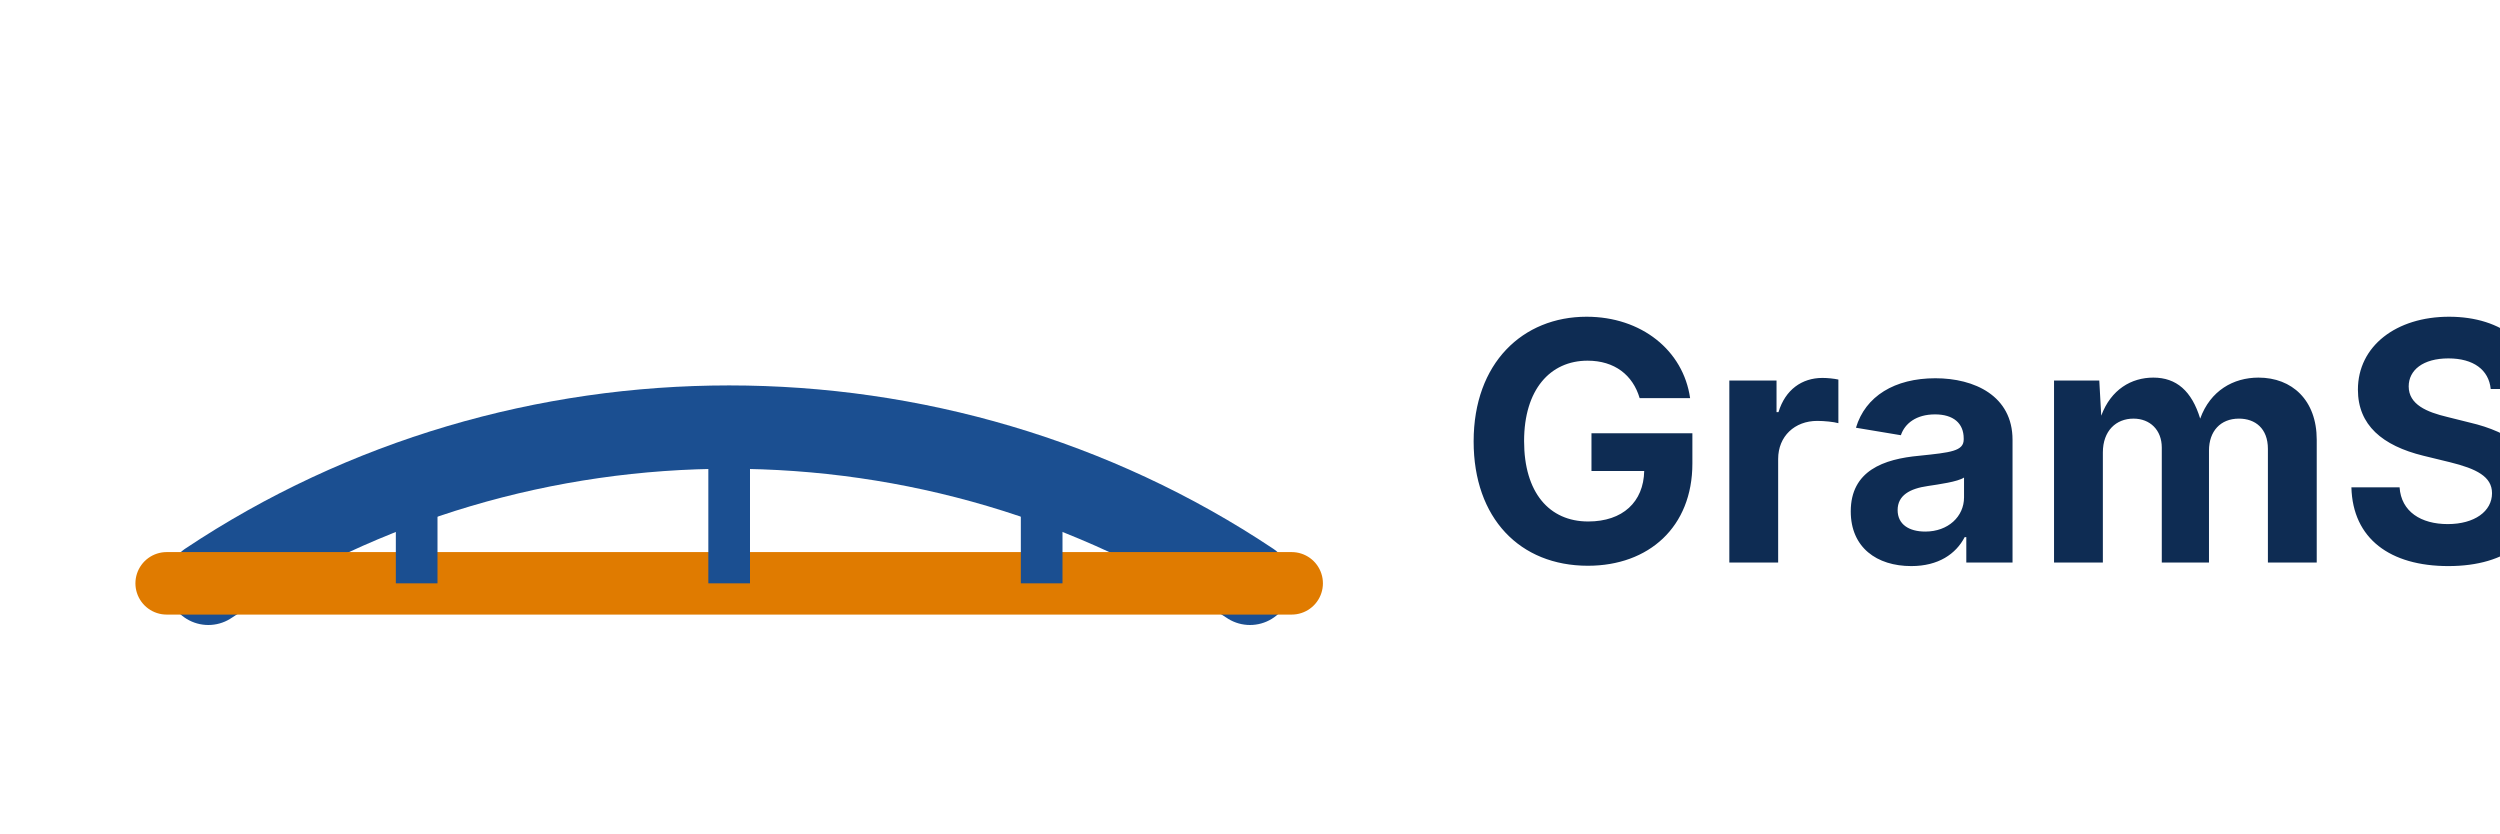
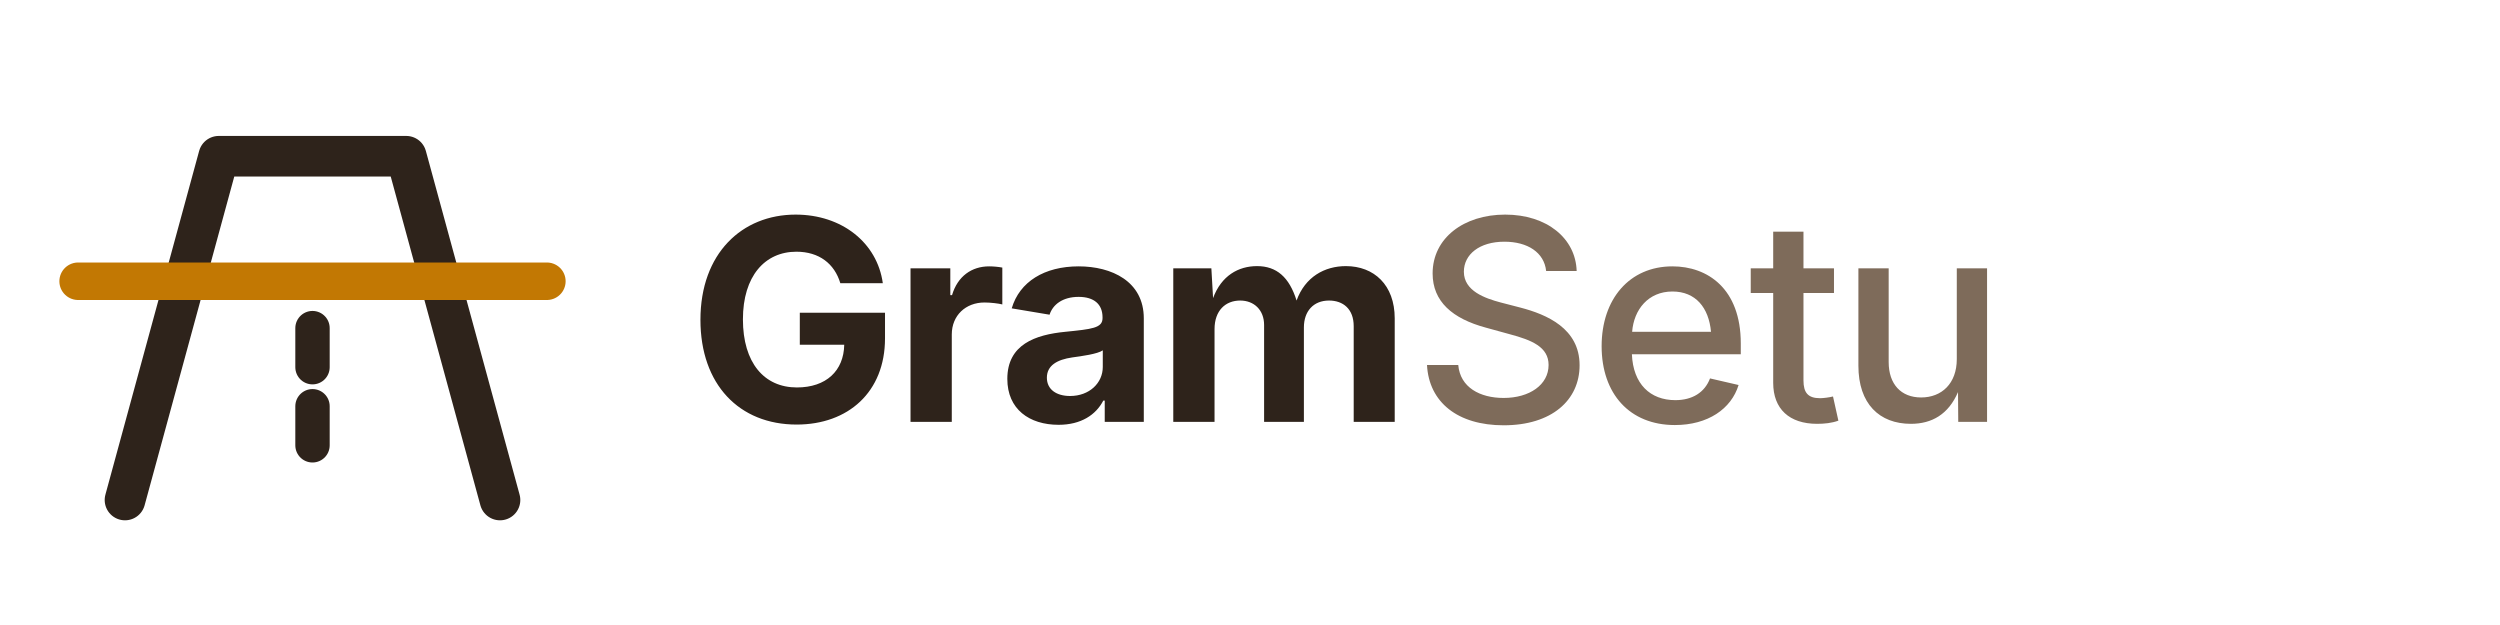
- <svg xmlns="http://www.w3.org/2000/svg" viewBox="0 0 120 40" fill="none">
-   <path d="M 10 28 C 25 18, 45 18, 60 28" stroke="#1b4f91" stroke-width="4" stroke-linecap="round" />
-   <line x1="8" y1="28" x2="62" y2="28" stroke="#e07b00" stroke-width="3" stroke-linecap="round" />
-   <line x1="20" y1="28" x2="20" y2="23" stroke="#1b4f91" stroke-width="2" />
-   <line x1="35" y1="28" x2="35" y2="20" stroke="#1b4f91" stroke-width="2" />
-   <line x1="50" y1="28" x2="50" y2="23" stroke="#1b4f91" stroke-width="2" />
-   <text x="70" y="27" font-family="Inter, sans-serif" font-weight="700" font-size="16" fill="#0e2c53">GramSetu</text>
+ <svg xmlns="http://www.w3.org/2000/svg" viewBox="0 0 160 40" fill="none">
+   <path d="M 8 32 L 14 10 L 26 10 L 32 32" stroke="#2E231B" stroke-width="2.6" stroke-linecap="round" stroke-linejoin="round" />
+   <line x1="5" y1="18" x2="35" y2="18" stroke="#C27803" stroke-width="2.4" stroke-linecap="round" />
+   <line x1="20" y1="21" x2="20" y2="30" stroke="#2E231B" stroke-width="2.2" stroke-dasharray="2.5 2.5" stroke-linecap="round" />
+   <text x="44" y="27" font-family="Inter, system-ui, sans-serif" font-weight="700" font-size="18" fill="#2E231B" letter-spacing="-0.02em">Gram<tspan font-weight="500" fill="#7E6B5A">Setu</tspan>
+   </text>
</svg>
